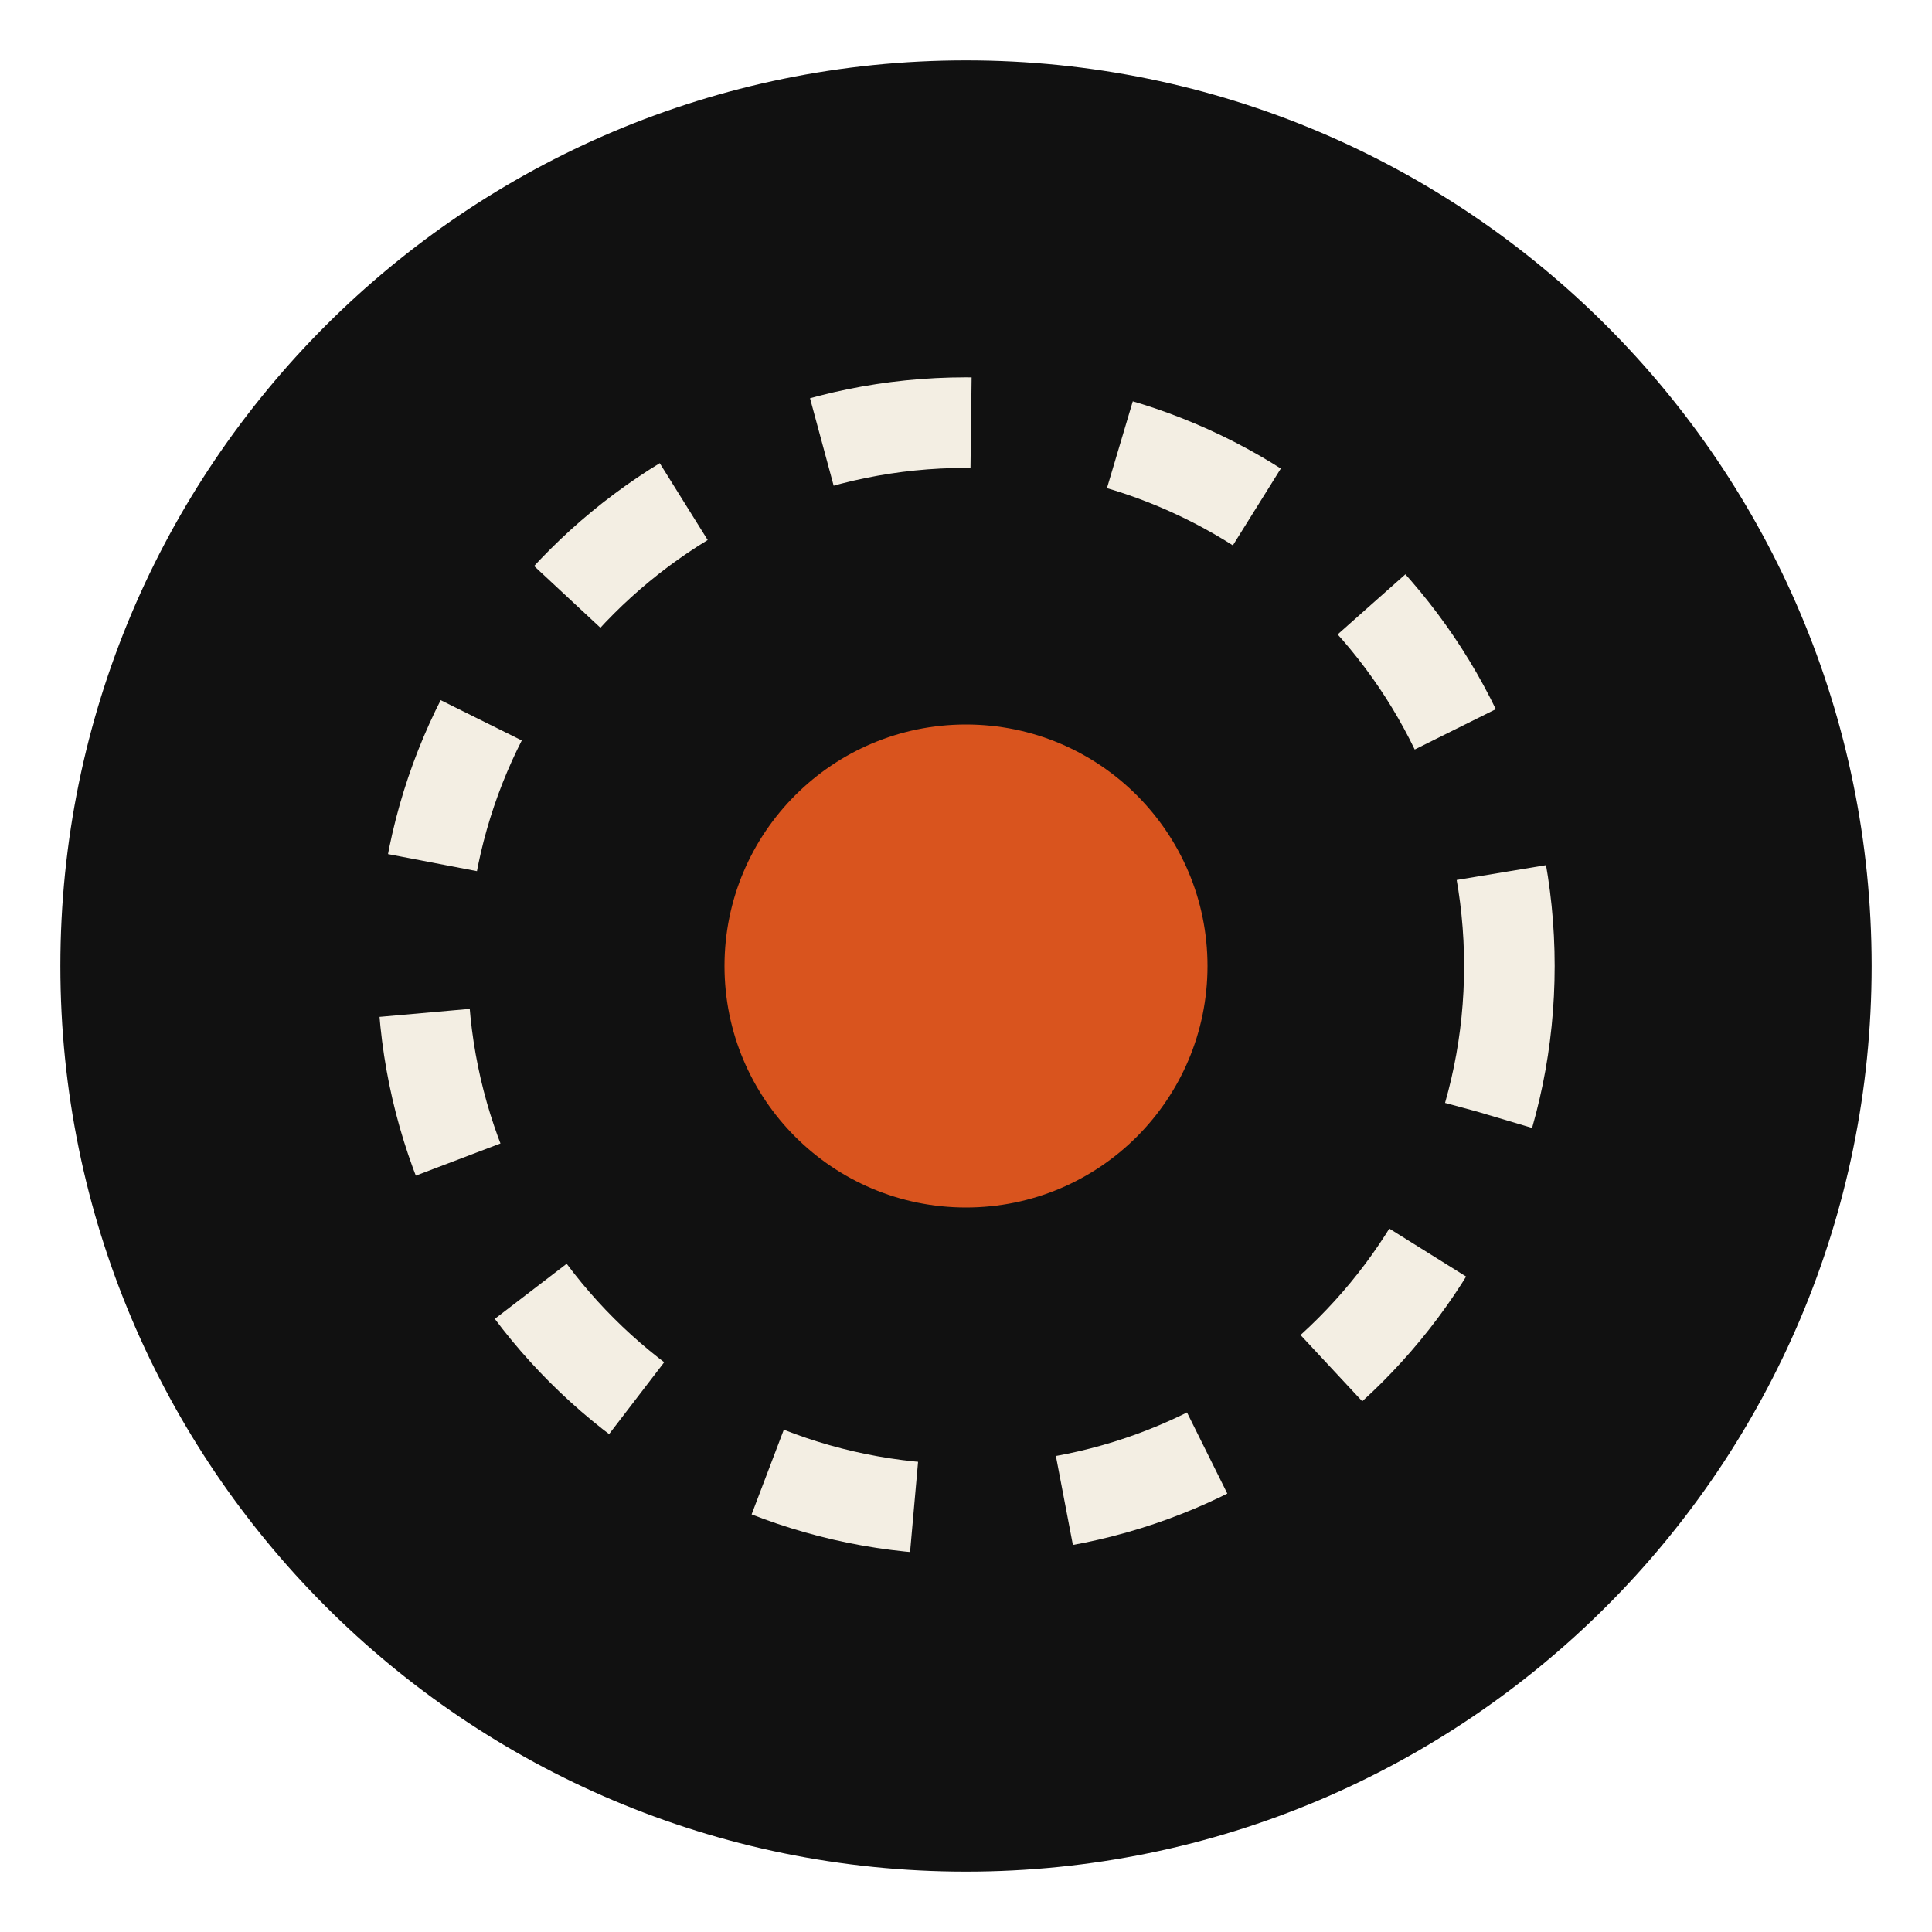
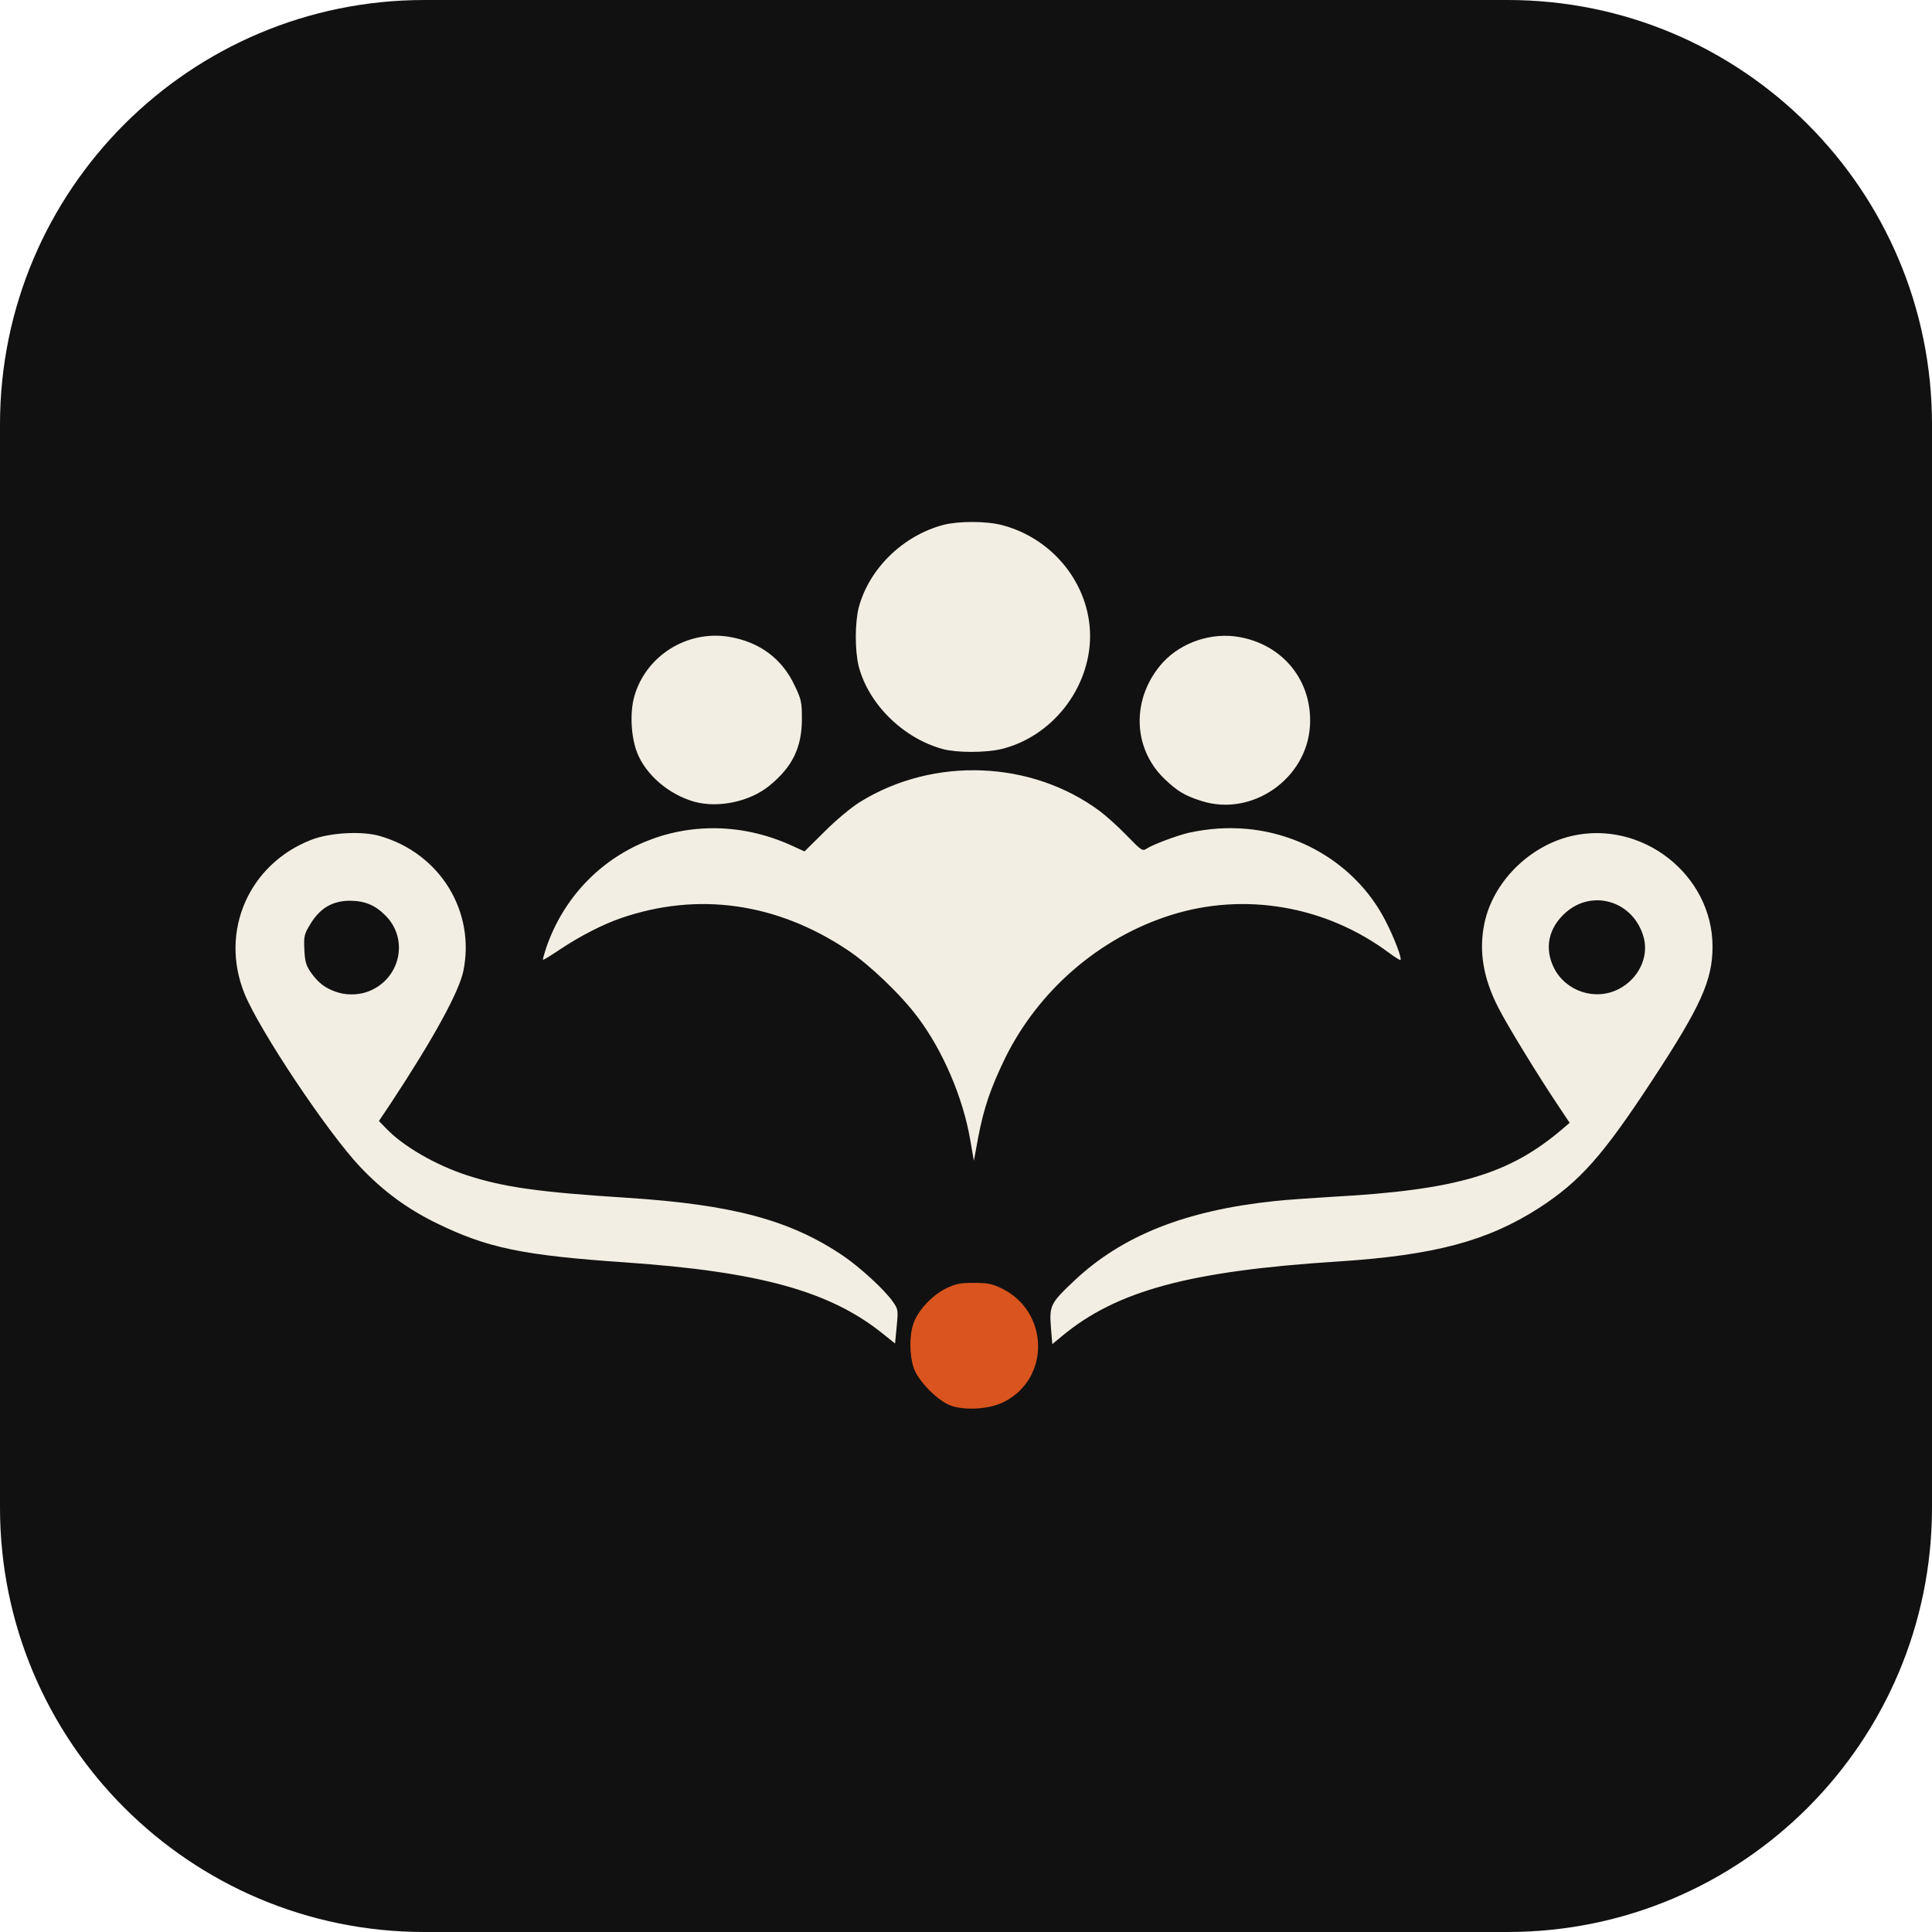
- <svg xmlns="http://www.w3.org/2000/svg" viewBox="0 0 64 64">
-   <circle cx="32" cy="32" r="30" fill="#111111" />
-   <circle cx="32" cy="32" r="18" fill="none" stroke="#f3eee3" stroke-width="3" stroke-dasharray="5 5" />
-   <circle cx="32" cy="32" r="8" fill="#d9541e" />
+ <svg xmlns="http://www.w3.org/2000/svg" viewBox="0 0 956 956">
+   <rect width="956" height="956" rx="210" fill="#111111" />
+   <g transform="translate(110.4 252.2)">
+     <path fill="#f3eee3" fill-rule="evenodd" d="M326.5 407.8C300.5 386.8 265.6 377.1 199.5 372.5C148.4 369.0 130.8 365.4 105.5 353.0C91.0 345.9 79.2 337.2 67.9 325.3C51.7 308.2 18.0 257.7 10.6 239.5C-1.9 208.7 12.7 175.3 43.8 163.3C52.8 159.8 68.9 158.9 77.6 161.5C107.2 170.0 124.9 198.6 118.9 228.2C116.8 238.5 104.1 261.7 82.8 294.0L77.1 302.5L80.8 306.3C89.1 315.0 105.2 324.3 120.5 329.3C138.6 335.2 155.9 337.7 200.0 340.5C252.2 343.9 280.6 351.5 306.8 369.2C315.2 374.9 327.4 386.1 331.4 391.9C334.0 395.6 334.1 396.0 333.3 404.2L332.5 412.6L326.5 407.8ZM409.6 404.4C408.8 393.8 409.5 392.5 421.3 381.4C444.9 359.2 476.3 346.7 520.5 342.1C526.0 341.5 538.8 340.6 549.0 340.0C610.6 336.6 636.5 328.9 662.9 306.3L666.3 303.4L661.3 295.9C651.2 280.9 635.5 255.3 631.0 246.4C623.5 231.8 621.3 218.4 624.1 204.8C628.3 184.4 646.1 166.5 667.1 161.5C702.0 153.3 737.0 180.6 737.0 216.2C737.0 232.9 731.2 245.7 707.4 282.0C682.7 319.7 671.5 332.3 651.2 345.5C625.7 361.9 599.4 368.9 552.0 372.0C478.0 376.7 442.0 386.5 414.9 409.1L410.3 412.9L409.6 404.4ZM369.7 311.9C366.2 291.1 356.1 267.5 343.6 251.0C335.3 239.9 319.7 225.0 309.0 217.9C273.9 194.5 235.0 189.0 196.9 202.1C187.9 205.2 176.8 210.9 167.0 217.4C162.4 220.5 158.5 222.9 158.3 222.7C158.1 222.5 158.9 219.8 159.9 216.7C177.1 166.9 232.2 143.9 281.1 166.1L287.7 169.1L297.6 159.3C303.4 153.5 310.7 147.4 315.2 144.6C351.6 122.1 400.1 124.0 434.0 149.3C437.0 151.6 443.0 156.9 447.2 161.3C454.6 168.9 454.9 169.1 457.2 167.6C460.3 165.6 471.9 161.3 477.7 159.9C487.9 157.7 497.1 157.1 507.0 158.0C536.1 160.8 561.9 177.8 575.0 203.1C579.2 211.1 583.4 222.0 582.6 222.8C582.3 223.0 579.8 221.4 576.8 219.2C545.6 196.0 505.4 189.1 469.0 200.6C433.7 211.7 403.4 237.9 386.9 271.5C379.8 286.2 376.4 296.0 373.6 310.8L371.5 322.2L369.7 311.9ZM71.3 238.6C87.3 232.9 92.2 213.2 80.7 201.2C75.5 195.8 70.4 193.6 62.9 193.5C54.2 193.5 48.0 197.1 43.2 205.0C40.1 210.1 39.9 211.0 40.2 217.7C40.5 223.7 41.0 225.5 43.5 229.1C47.1 234.1 50.3 236.6 55.6 238.5C60.5 240.3 66.4 240.3 71.3 238.6ZM690.6 237.2C700.3 232.2 705.5 221.5 703.0 211.9C698.3 194.0 678.0 187.4 664.4 199.3C655.8 206.9 653.7 216.9 658.5 226.7C664.4 238.4 679.0 243.2 690.6 237.2ZM233.1 144.5C220.5 140.9 209.2 131.2 204.9 120.3C201.8 112.5 201.2 100.2 203.5 92.3C209.2 72.3 229.6 59.5 250.3 62.9C265.4 65.4 276.6 73.7 282.8 87.0C286.1 93.8 286.4 95.3 286.4 103.5C286.4 117.7 281.7 127.3 270.3 136.6C260.6 144.5 245.0 147.8 233.1 144.5ZM484.0 144.1C475.8 141.5 472.2 139.3 465.9 133.3C449.7 117.8 449.4 92.8 465.1 75.5C474.3 65.6 489.1 60.6 502.7 63.0C524.6 66.8 539.1 84.9 537.8 106.9C536.3 133.3 508.9 152.2 484.0 144.1ZM356.3 118.5C336.6 113.2 319.4 96.3 314.5 77.5C312.6 69.9 312.6 56.1 314.5 48.5C319.6 29.2 336.4 12.8 356.5 7.5C364.1 5.6 377.5 5.6 385.3 7.6C410.8 14.2 429.0 37.2 429.0 62.6C428.9 88.6 410.0 112.5 384.9 118.5C377.0 120.3 363.2 120.3 356.3 118.5Z" />
+     <path fill="#d9541e" d="M360.0 443.3C353.6 441.0 343.8 431.0 341.7 424.6C339.6 418.4 339.5 408.7 341.6 402.7C343.8 396.3 350.8 388.7 357.8 385.3C362.6 383.0 364.8 382.6 371.5 382.6C378.2 382.6 380.4 383.0 385.2 385.3C408.7 396.7 409.5 429.8 386.4 441.5C379.3 445.1 367.2 445.9 360.0 443.3Z" />
+   </g>
</svg>
